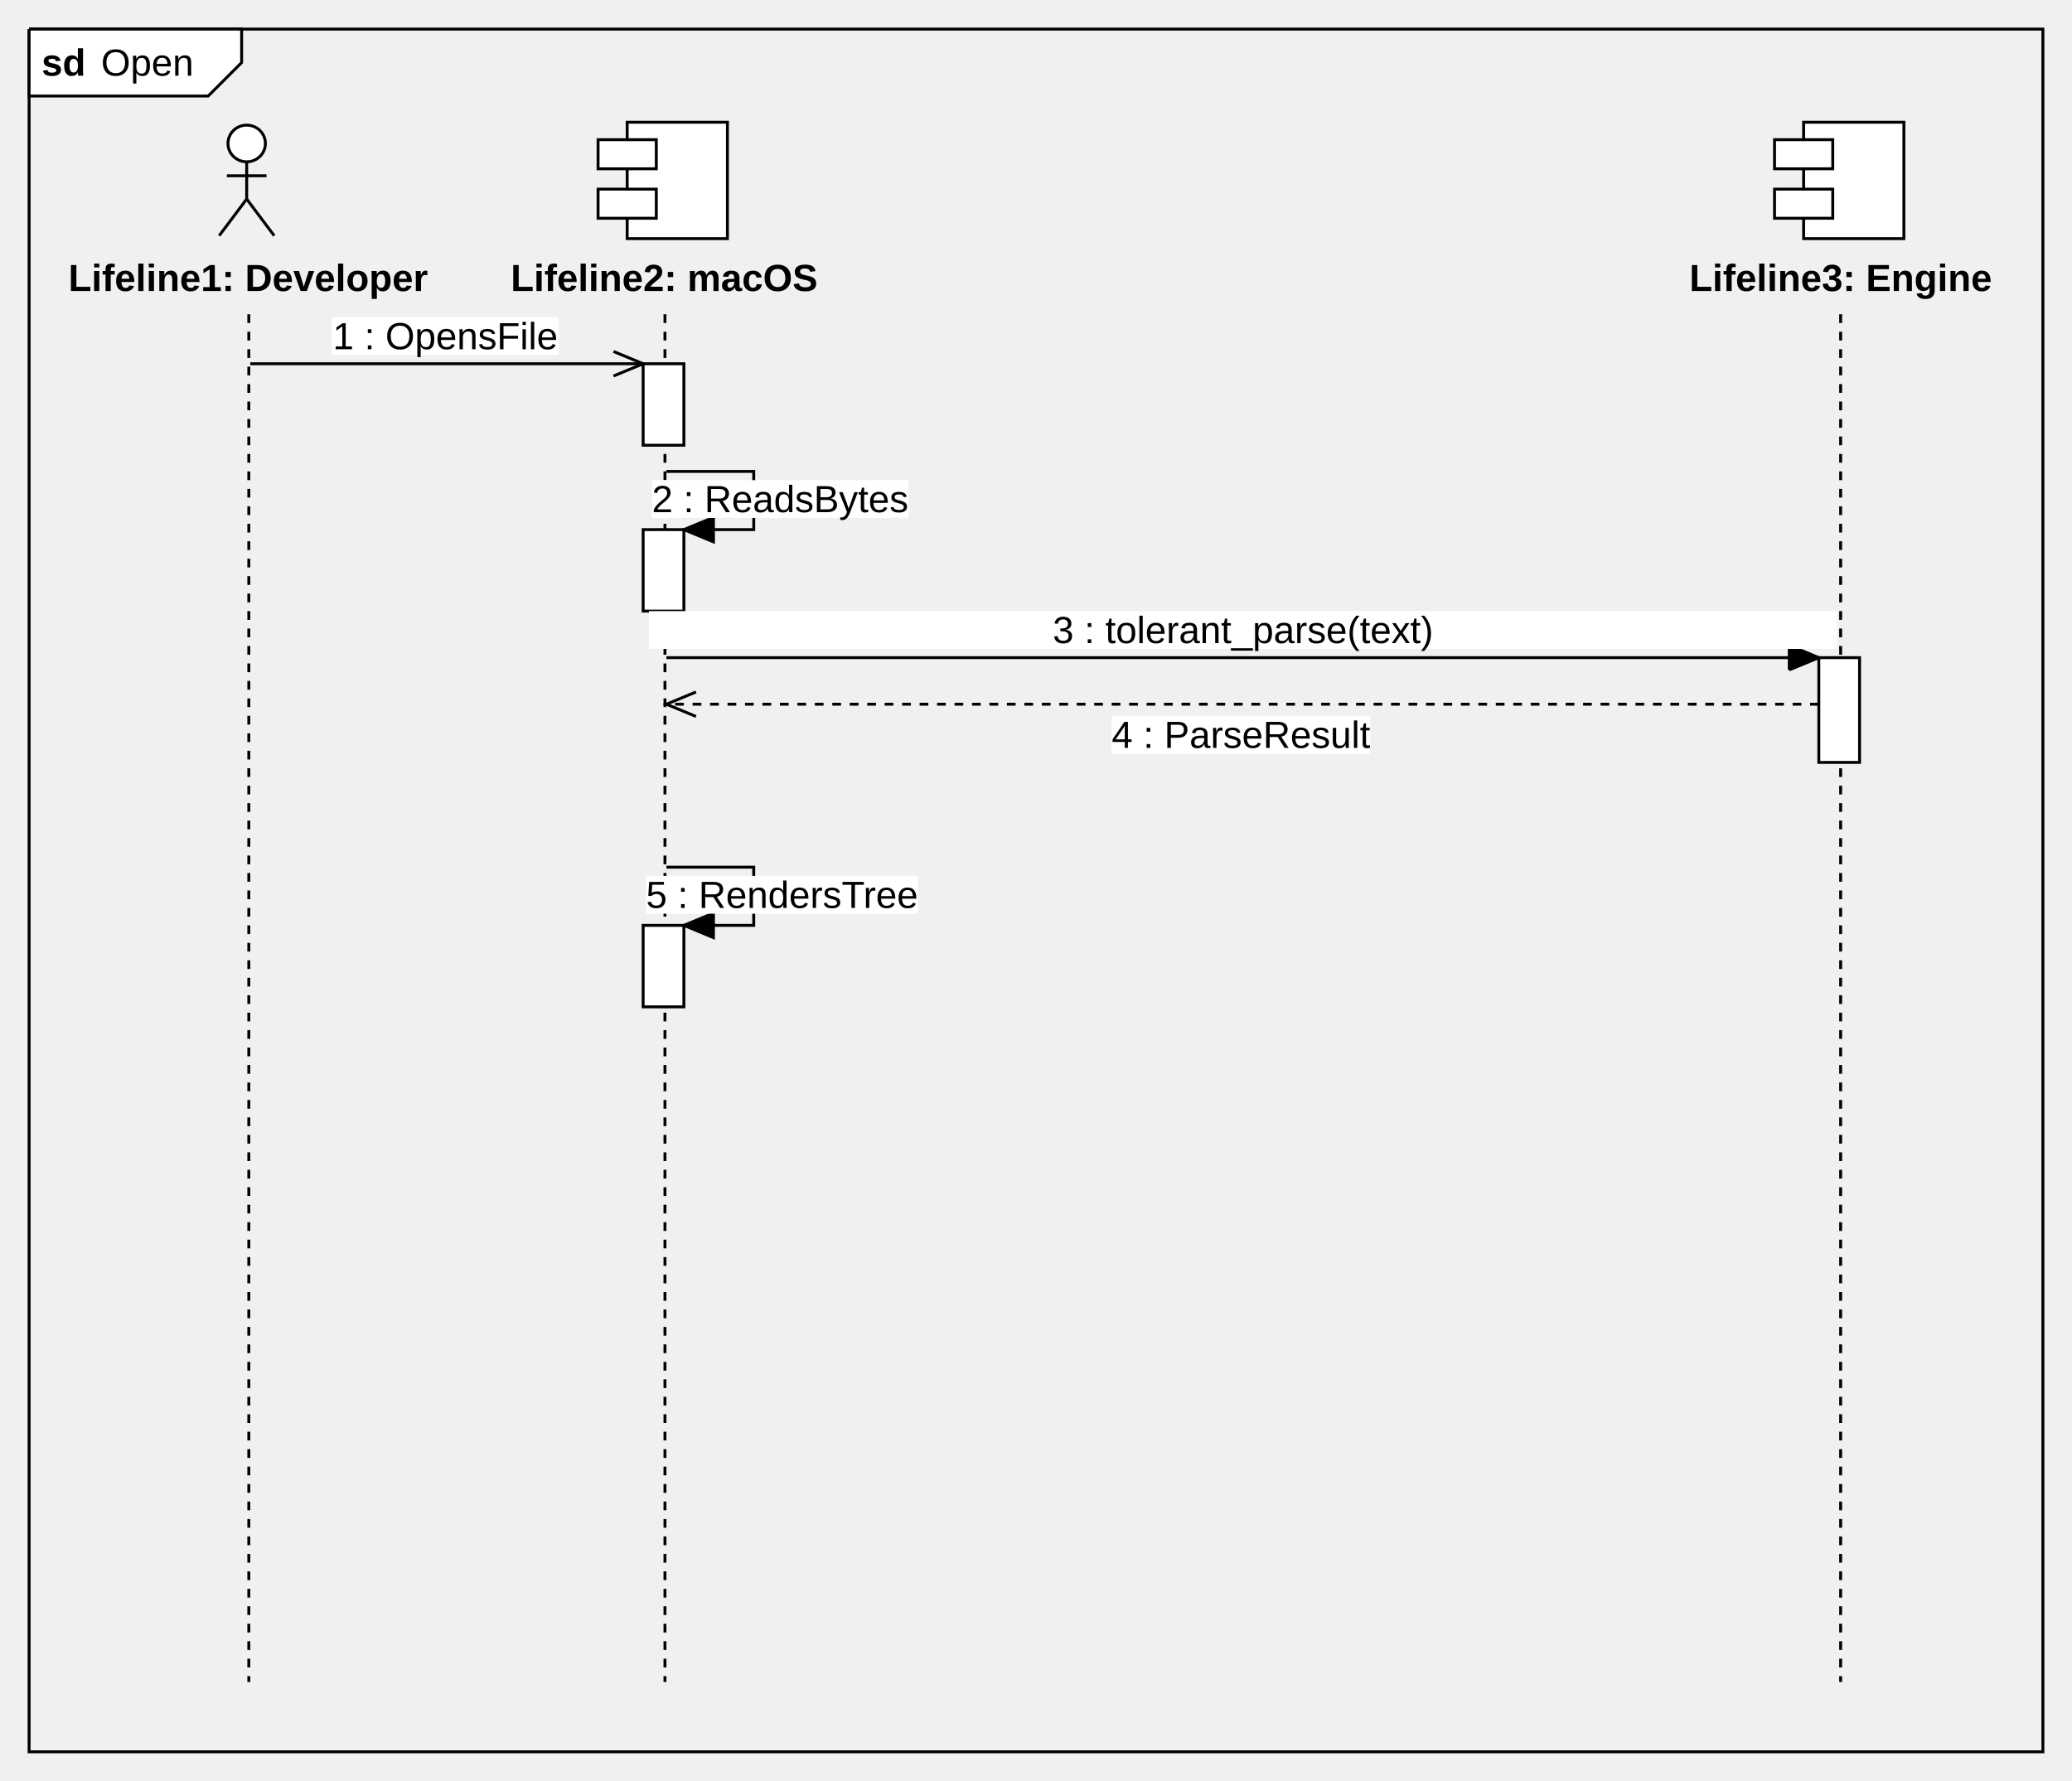
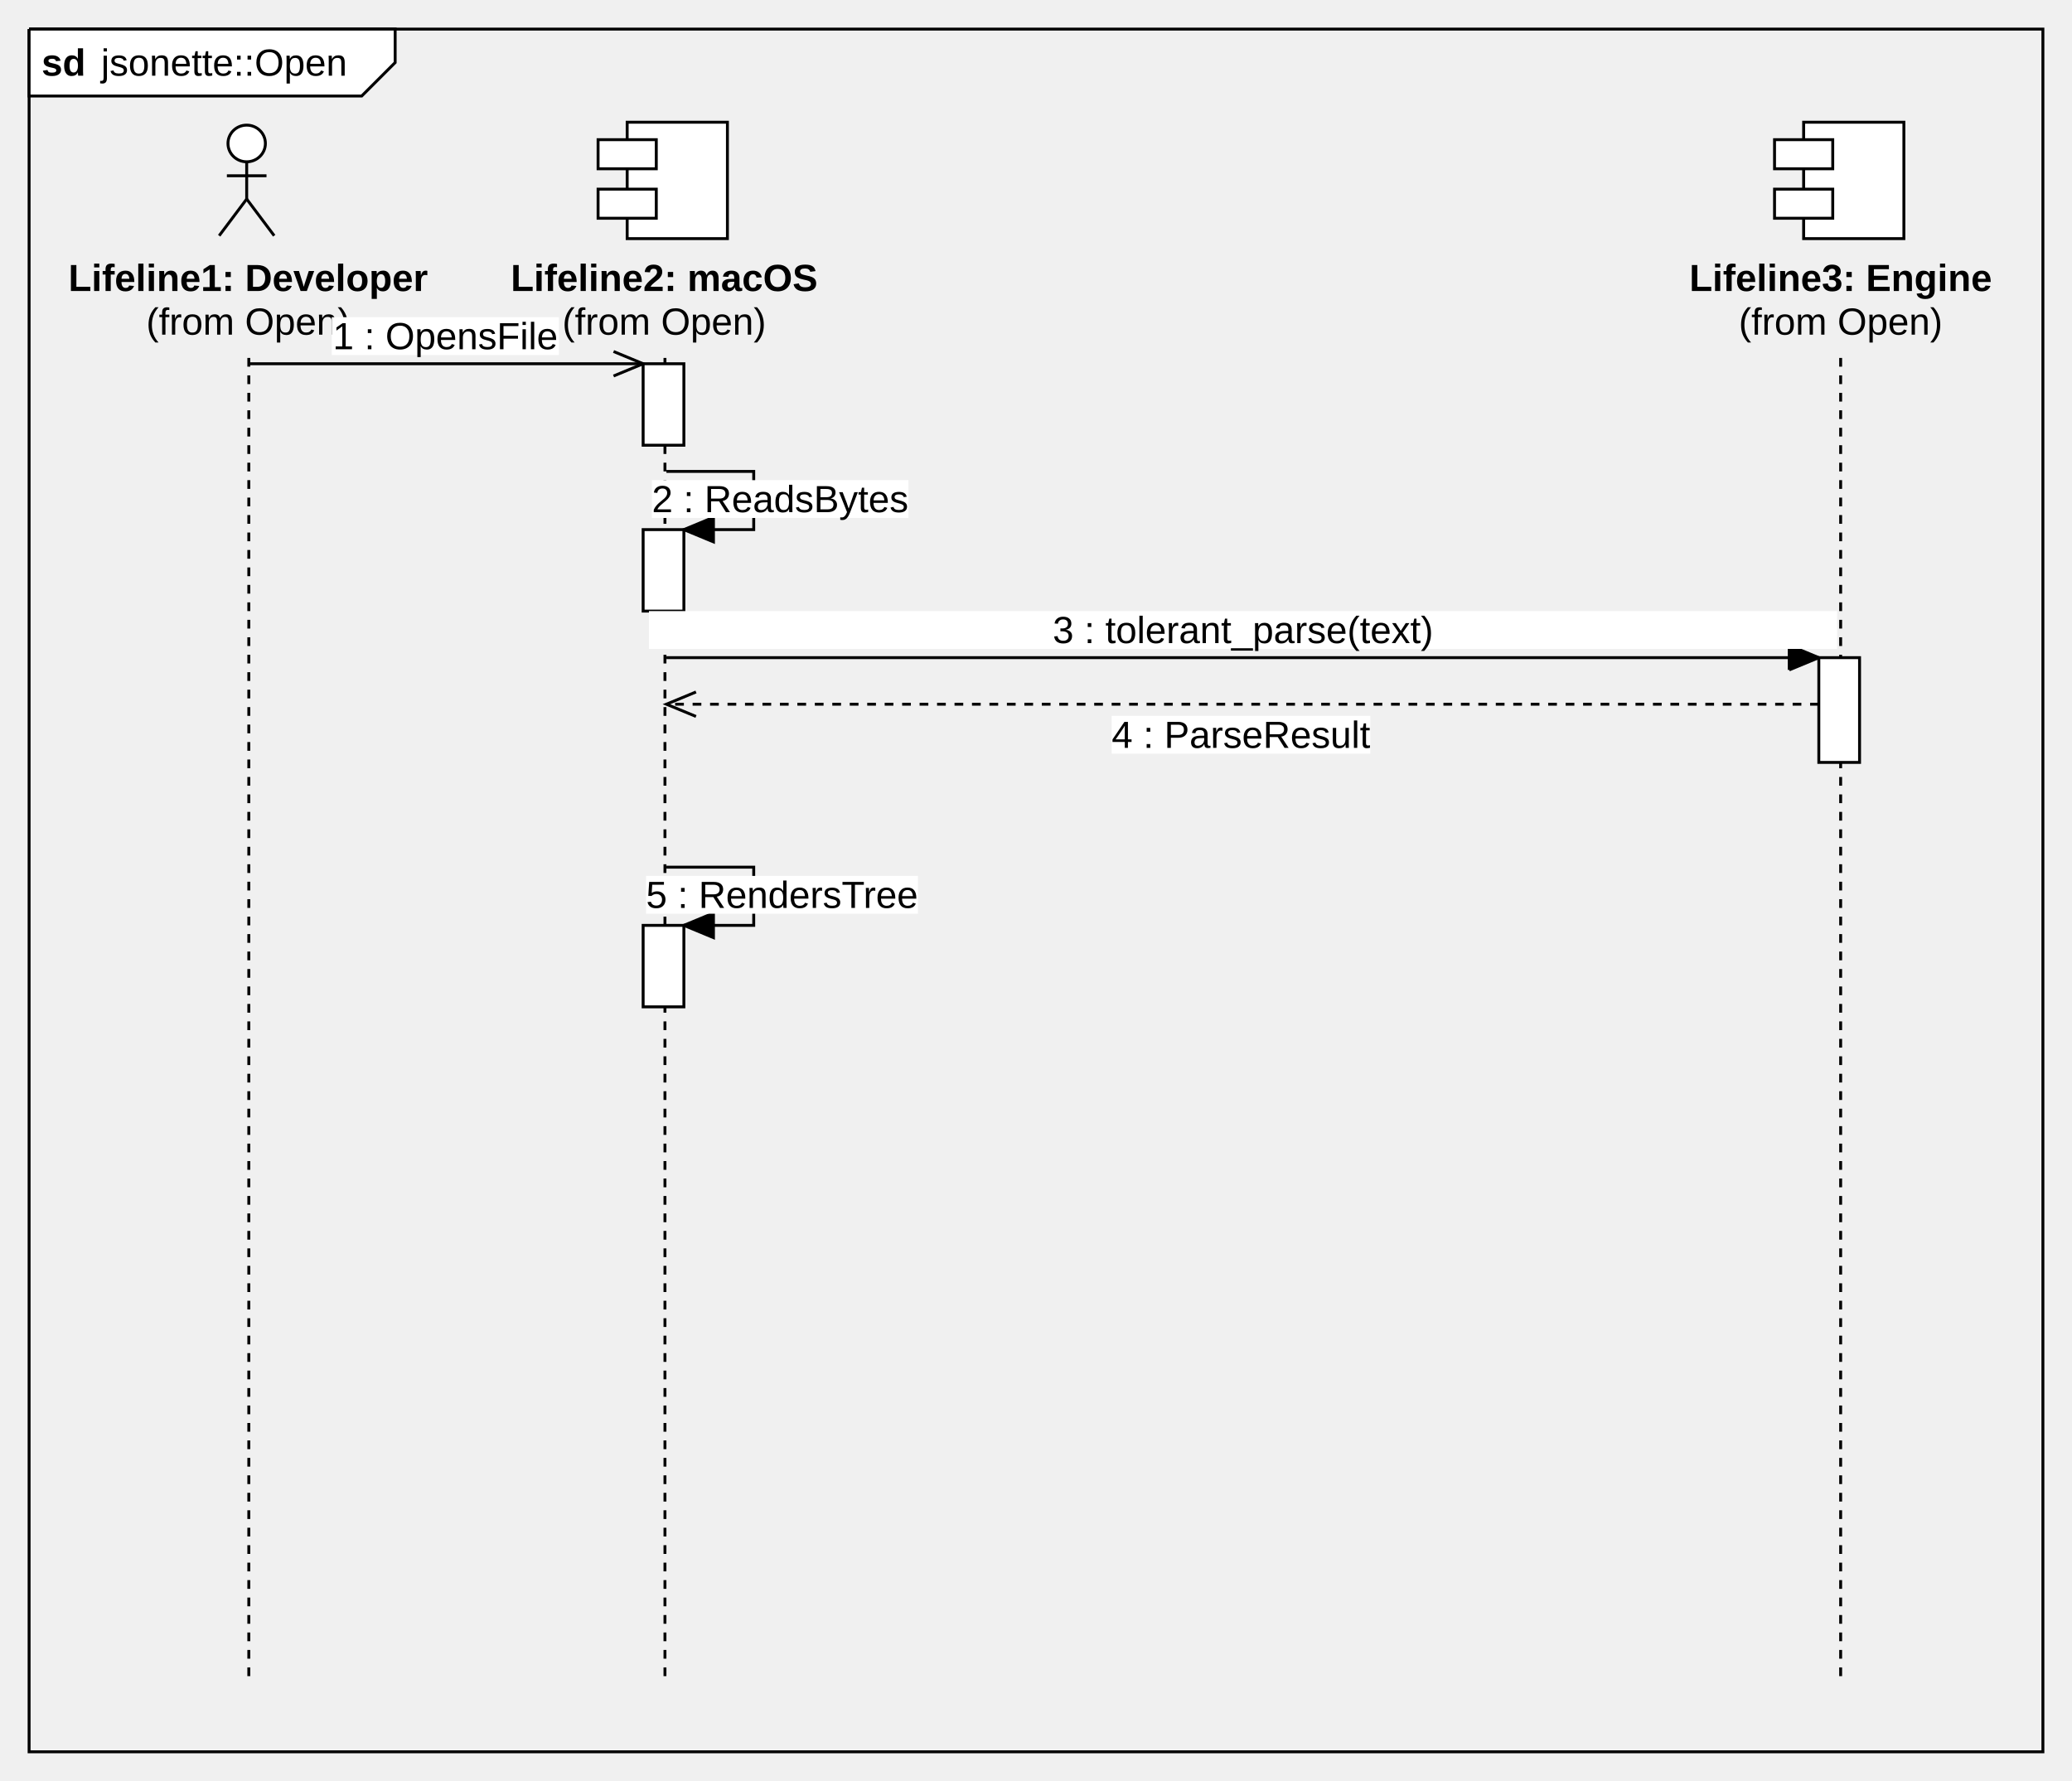
<svg xmlns="http://www.w3.org/2000/svg" version="1.1" width="712" height="612">
  <defs />
  <g>
    <g>
      <path fill="none" stroke="#000000" paint-order="fill stroke markers" d=" M 10 10 L 702 10 L 702 602 L 10 602 L 10 10" stroke-miterlimit="10" stroke-dasharray="" />
    </g>
    <g>
-       <path fill="#ffffff" stroke="none" paint-order="stroke fill markers" d=" M 10 10 L 10 33 L 71.532 33 L 83.032 21.5 L 83.032 10 L 10 10" />
-     </g>
-     <g>
-       <path fill="none" stroke="#000000" paint-order="fill stroke markers" d=" M 10 10 L 10 33 L 71.532 33 L 83.032 21.5 L 83.032 10 L 10 10 L 10 10" stroke-miterlimit="10" stroke-dasharray="" />
-     </g>
-     <g>
-       <g>
-         <path fill="none" stroke="none" />
-         <text fill="#000000" stroke="none" font-family="Arial" font-size="13px" font-style="normal" font-weight="normal" text-decoration="undefined" x="48.631" y="19.5" text-anchor="middle" dominant-baseline="central" transform="matrix(1 0 0 1 2 2)">Open</text>
+       <path fill="#ffffff" stroke="none" paint-order="stroke fill markers" d=" M 10 10 L 10 33 L 124.287 33 L 135.787 21.5 L 135.787 10 L 10 10" />
+     </g>
+     <g>
+       <path fill="none" stroke="#000000" paint-order="fill stroke markers" d=" M 10 10 L 10 33 L 124.287 33 L 135.787 21.5 L 135.787 10 L 10 10 L 10 10" stroke-miterlimit="10" stroke-dasharray="" />
+     </g>
+     <g>
+       <g>
+         <path fill="none" stroke="none" />
+         <text fill="#000000" stroke="none" font-family="Arial" font-size="13px" font-style="normal" font-weight="normal" text-decoration="undefined" x="75.009" y="19.5" text-anchor="middle" dominant-baseline="central" transform="matrix(1 0 0 1 2 2)">jsonette::Open</text>
      </g>
    </g>
    <g>
      <g>
        <path fill="none" stroke="none" />
        <text fill="#000000" stroke="none" font-family="Arial" font-size="13px" font-style="normal" font-weight="bold" text-decoration="undefined" x="19.865" y="19.5" text-anchor="middle" dominant-baseline="central" transform="matrix(1 0 0 1 2 2)">sd</text>
      </g>
    </g>
    <g>
      <path fill="#ffffff" stroke="none" paint-order="stroke fill markers" d=" M 78.34 49.3 C 78.34 45.821 81.218 43 84.769 43 C 88.32 43 91.198 45.821 91.198 49.3 C 91.198 52.779 88.32 55.6 84.769 55.6 C 81.218 55.6 78.34 52.779 78.34 49.3 Z" />
    </g>
    <g>
      <path fill="none" stroke="#000000" paint-order="fill stroke markers" d=" M 78.34 49.3 C 78.34 45.821 81.218 43 84.769 43 C 88.32 43 91.198 45.821 91.198 49.3 C 91.198 52.779 88.32 55.6 84.769 55.6 C 81.218 55.6 78.34 52.779 78.34 49.3 Z" stroke-miterlimit="10" stroke-dasharray="" />
    </g>
    <g>
      <path fill="none" stroke="#000000" paint-order="fill stroke markers" d=" M 84.769 55.6 L 84.769 68.4" stroke-miterlimit="10" stroke-dasharray="" />
    </g>
    <g>
      <path fill="none" stroke="#000000" paint-order="fill stroke markers" d=" M 77.962 60.4 L 91.576 60.4" stroke-miterlimit="10" stroke-dasharray="" />
    </g>
    <g>
      <path fill="none" stroke="#000000" paint-order="fill stroke markers" d=" M 84.769 68.4 L 75.314 81" stroke-miterlimit="10" stroke-dasharray="" />
    </g>
    <g>
      <path fill="none" stroke="#000000" paint-order="fill stroke markers" d=" M 84.769 68.4 L 94.224 81" stroke-miterlimit="10" stroke-dasharray="" />
    </g>
    <g>
      <g>
        <path fill="none" stroke="none" />
        <text fill="#000000" stroke="none" font-family="Arial" font-size="13px" font-style="normal" font-weight="bold" text-decoration="undefined" x="83.269" y="93.5" text-anchor="middle" dominant-baseline="central" transform="matrix(1 0 0 1 2 2)">Lifeline1: Developer</text>
      </g>
    </g>
    <g>
-       <path fill="none" stroke="#000000" paint-order="fill stroke markers" d=" M 85.5 108 L 85.5 578" stroke-miterlimit="10" stroke-dasharray="3" />
+       <g>
+         <path fill="none" stroke="none" />
+         <text fill="#000000" stroke="none" font-family="Arial" font-size="13px" font-style="normal" font-weight="normal" text-decoration="undefined" x="83.269" y="108.5" text-anchor="middle" dominant-baseline="central" transform="matrix(1 0 0 1 2 2)">(from Open)</text>
+       </g>
+     </g>
+     <g>
+       <path fill="none" stroke="#000000" paint-order="fill stroke markers" d=" M 85.5 123 L 85.5 578" stroke-miterlimit="10" stroke-dasharray="3" />
    </g>
    <g>
      <rect fill="#ffffff" stroke="none" x="213.517" y="40" width="34.444" height="40" transform="matrix(1 0 0 1 2 2)" />
    </g>
    <g>
      <path fill="none" stroke="#000000" paint-order="fill stroke markers" d=" M 215.517 42 L 249.962 42 L 249.962 82 L 215.517 82 L 215.517 42 Z Z" stroke-miterlimit="10" stroke-dasharray="" />
    </g>
    <g>
      <rect fill="#ffffff" stroke="none" x="203.517" y="46" width="20" height="10" transform="matrix(1 0 0 1 2 2)" />
    </g>
    <g>
      <path fill="none" stroke="#000000" paint-order="fill stroke markers" d=" M 205.517 48 L 225.517 48 L 225.517 58 L 205.517 58 L 205.517 48 Z Z" stroke-miterlimit="10" stroke-dasharray="" />
    </g>
    <g>
      <rect fill="#ffffff" stroke="none" x="203.517" y="63" width="20" height="10" transform="matrix(1 0 0 1 2 2)" />
    </g>
    <g>
      <path fill="none" stroke="#000000" paint-order="fill stroke markers" d=" M 205.517 65 L 225.517 65 L 225.517 75 L 205.517 75 L 205.517 65 Z Z" stroke-miterlimit="10" stroke-dasharray="" />
    </g>
    <g>
      <g>
        <path fill="none" stroke="none" />
        <text fill="#000000" stroke="none" font-family="Arial" font-size="13px" font-style="normal" font-weight="bold" text-decoration="undefined" x="226.24" y="93.5" text-anchor="middle" dominant-baseline="central" transform="matrix(1 0 0 1 2 2)">Lifeline2: macOS</text>
      </g>
    </g>
    <g>
-       <path fill="none" stroke="#000000" paint-order="fill stroke markers" d=" M 228.5 108 L 228.5 578" stroke-miterlimit="10" stroke-dasharray="3" />
+       <g>
+         <path fill="none" stroke="none" />
+         <text fill="#000000" stroke="none" font-family="Arial" font-size="13px" font-style="normal" font-weight="normal" text-decoration="undefined" x="226.24" y="108.5" text-anchor="middle" dominant-baseline="central" transform="matrix(1 0 0 1 2 2)">(from Open)</text>
+       </g>
+     </g>
+     <g>
+       <path fill="none" stroke="#000000" paint-order="fill stroke markers" d=" M 228.5 123 L 228.5 578" stroke-miterlimit="10" stroke-dasharray="3" />
    </g>
    <g>
      <rect fill="#ffffff" stroke="none" x="617.784" y="40" width="34.444" height="40" transform="matrix(1 0 0 1 2 2)" />
    </g>
    <g>
      <path fill="none" stroke="#000000" paint-order="fill stroke markers" d=" M 619.784 42 L 654.229 42 L 654.229 82 L 619.784 82 L 619.784 42 Z Z" stroke-miterlimit="10" stroke-dasharray="" />
    </g>
    <g>
      <rect fill="#ffffff" stroke="none" x="607.784" y="46" width="20" height="10" transform="matrix(1 0 0 1 2 2)" />
    </g>
    <g>
      <path fill="none" stroke="#000000" paint-order="fill stroke markers" d=" M 609.784 48 L 629.784 48 L 629.784 58 L 609.784 58 L 609.784 48 Z Z" stroke-miterlimit="10" stroke-dasharray="" />
    </g>
    <g>
      <rect fill="#ffffff" stroke="none" x="607.784" y="63" width="20" height="10" transform="matrix(1 0 0 1 2 2)" />
    </g>
    <g>
      <path fill="none" stroke="#000000" paint-order="fill stroke markers" d=" M 609.784 65 L 629.784 65 L 629.784 75 L 609.784 75 L 609.784 65 Z Z" stroke-miterlimit="10" stroke-dasharray="" />
    </g>
    <g>
      <g>
        <path fill="none" stroke="none" />
        <text fill="#000000" stroke="none" font-family="Arial" font-size="13px" font-style="normal" font-weight="bold" text-decoration="undefined" x="630.506" y="93.5" text-anchor="middle" dominant-baseline="central" transform="matrix(1 0 0 1 2 2)">Lifeline3: Engine</text>
      </g>
    </g>
    <g>
-       <path fill="none" stroke="#000000" paint-order="fill stroke markers" d=" M 632.5 108 L 632.5 578" stroke-miterlimit="10" stroke-dasharray="3" />
+       <g>
+         <path fill="none" stroke="none" />
+         <text fill="#000000" stroke="none" font-family="Arial" font-size="13px" font-style="normal" font-weight="normal" text-decoration="undefined" x="630.506" y="108.5" text-anchor="middle" dominant-baseline="central" transform="matrix(1 0 0 1 2 2)">(from Open)</text>
+       </g>
+     </g>
+     <g>
+       <path fill="none" stroke="#000000" paint-order="fill stroke markers" d=" M 632.5 123 L 632.5 578" stroke-miterlimit="10" stroke-dasharray="3" />
    </g>
    <g>
      <path fill="none" stroke="#000000" paint-order="fill stroke markers" d=" M 86 125 L 221 125" stroke-miterlimit="10" stroke-dasharray="" />
    </g>
    <g>
      <path fill="none" stroke="#000000" paint-order="fill stroke markers" d=" M 210.837 129.21 L 221 125 L 210.837 120.79" stroke-miterlimit="10" stroke-dasharray="" />
    </g>
    <g>
      <rect fill="#ffffff" stroke="none" x="112" y="107" width="78.044" height="13" transform="matrix(1 0 0 1 2 2)" />
    </g>
    <g>
      <g>
        <path fill="none" stroke="none" />
        <text fill="#000000" stroke="none" font-family="Arial" font-size="13px" font-style="normal" font-weight="normal" text-decoration="undefined" x="151.022" y="113.5" text-anchor="middle" dominant-baseline="central" transform="matrix(1 0 0 1 2 2)">1 : OpensFile</text>
      </g>
    </g>
    <g>
      <rect fill="#ffffff" stroke="none" x="219" y="123" width="14" height="28" transform="matrix(1 0 0 1 2 2)" />
    </g>
    <g>
      <path fill="none" stroke="#000000" paint-order="fill stroke markers" d=" M 221 125 L 235 125 L 235 153 L 221 153 L 221 125 Z Z" stroke-miterlimit="10" stroke-dasharray="" />
    </g>
    <g>
      <path fill="none" stroke="#000000" paint-order="fill stroke markers" d=" M 229 162 L 259 162 L 259 182 L 235 182" stroke-miterlimit="10" stroke-dasharray="" />
    </g>
    <g>
      <path fill="#000000" stroke="none" paint-order="stroke fill markers" d=" M 245.163 177.79 L 235 182 L 245.163 186.21" />
    </g>
    <g>
      <path fill="none" stroke="#000000" paint-order="fill stroke markers" d=" M 245.163 177.79 L 235 182 L 245.163 186.21 L 245.163 177.79" stroke-miterlimit="10" stroke-dasharray="" />
    </g>
    <g>
      <rect fill="#ffffff" stroke="none" x="222" y="163" width="88.156" height="13" transform="matrix(1 0 0 1 2 2)" />
    </g>
    <g>
      <g>
        <path fill="none" stroke="none" />
        <text fill="#000000" stroke="none" font-family="Arial" font-size="13px" font-style="normal" font-weight="normal" text-decoration="undefined" x="266.078" y="169.5" text-anchor="middle" dominant-baseline="central" transform="matrix(1 0 0 1 2 2)">2 : ReadsBytes</text>
      </g>
    </g>
    <g>
      <rect fill="#ffffff" stroke="none" x="219" y="180" width="14" height="28" transform="matrix(1 0 0 1 2 2)" />
    </g>
    <g>
      <path fill="none" stroke="#000000" paint-order="fill stroke markers" d=" M 221 182 L 235 182 L 235 210 L 221 210 L 221 182 Z Z" stroke-miterlimit="10" stroke-dasharray="" />
    </g>
    <g>
      <path fill="none" stroke="#000000" paint-order="fill stroke markers" d=" M 229 226 L 625 226" stroke-miterlimit="10" stroke-dasharray="" />
    </g>
    <g>
      <path fill="#000000" stroke="none" paint-order="stroke fill markers" d=" M 614.837 230.21 L 625 226 L 614.837 221.79" />
    </g>
    <g>
      <path fill="none" stroke="#000000" paint-order="fill stroke markers" d=" M 614.837 230.21 L 625 226 L 614.837 221.79 L 614.837 230.21" stroke-miterlimit="10" stroke-dasharray="" />
    </g>
    <g>
      <rect fill="#ffffff" stroke="none" x="221" y="208" width="408.288" height="13" transform="matrix(1 0 0 1 2 2)" />
    </g>
    <g>
      <g>
        <path fill="none" stroke="none" />
        <text fill="#000000" stroke="none" font-family="Arial" font-size="13px" font-style="normal" font-weight="normal" text-decoration="undefined" x="425.144" y="214.5" text-anchor="middle" dominant-baseline="central" transform="matrix(1 0 0 1 2 2)">3 : tolerant_parse(text)</text>
      </g>
    </g>
    <g>
      <rect fill="#ffffff" stroke="none" x="623" y="224" width="14" height="36" transform="matrix(1 0 0 1 2 2)" />
    </g>
    <g>
      <path fill="none" stroke="#000000" paint-order="fill stroke markers" d=" M 625 226 L 639 226 L 639 262 L 625 262 L 625 226 Z Z" stroke-miterlimit="10" stroke-dasharray="" />
    </g>
    <g>
      <path fill="none" stroke="#000000" paint-order="fill stroke markers" d=" M 625 242 L 229 242" stroke-miterlimit="10" stroke-dasharray="3" />
    </g>
    <g>
      <path fill="none" stroke="#000000" paint-order="fill stroke markers" d=" M 239.163 237.79 L 229 242 L 239.163 246.21" stroke-miterlimit="10" stroke-dasharray="" />
    </g>
    <g>
      <rect fill="#ffffff" stroke="none" x="380" y="244" width="88.874" height="13" transform="matrix(1 0 0 1 2 2)" />
    </g>
    <g>
      <g>
        <path fill="none" stroke="none" />
        <text fill="#000000" stroke="none" font-family="Arial" font-size="13px" font-style="normal" font-weight="normal" text-decoration="undefined" x="424.437" y="250.5" text-anchor="middle" dominant-baseline="central" transform="matrix(1 0 0 1 2 2)">4 : ParseResult</text>
      </g>
    </g>
    <g>
      <path fill="none" stroke="#000000" paint-order="fill stroke markers" d=" M 229 298 L 259 298 L 259 318 L 235 318" stroke-miterlimit="10" stroke-dasharray="" />
    </g>
    <g>
      <path fill="#000000" stroke="none" paint-order="stroke fill markers" d=" M 245.163 313.79 L 235 318 L 245.163 322.21" />
    </g>
    <g>
      <path fill="none" stroke="#000000" paint-order="fill stroke markers" d=" M 245.163 313.79 L 235 318 L 245.163 322.21 L 245.163 313.79" stroke-miterlimit="10" stroke-dasharray="" />
    </g>
    <g>
      <rect fill="#ffffff" stroke="none" x="220" y="299" width="93.45" height="13" transform="matrix(1 0 0 1 2 2)" />
    </g>
    <g>
      <g>
        <path fill="none" stroke="none" />
        <text fill="#000000" stroke="none" font-family="Arial" font-size="13px" font-style="normal" font-weight="normal" text-decoration="undefined" x="266.725" y="305.5" text-anchor="middle" dominant-baseline="central" transform="matrix(1 0 0 1 2 2)">5 : RendersTree</text>
      </g>
    </g>
    <g>
      <rect fill="#ffffff" stroke="none" x="219" y="316" width="14" height="28" transform="matrix(1 0 0 1 2 2)" />
    </g>
    <g>
      <path fill="none" stroke="#000000" paint-order="fill stroke markers" d=" M 221 318 L 235 318 L 235 346 L 221 346 L 221 318 Z Z" stroke-miterlimit="10" stroke-dasharray="" />
    </g>
  </g>
</svg>
